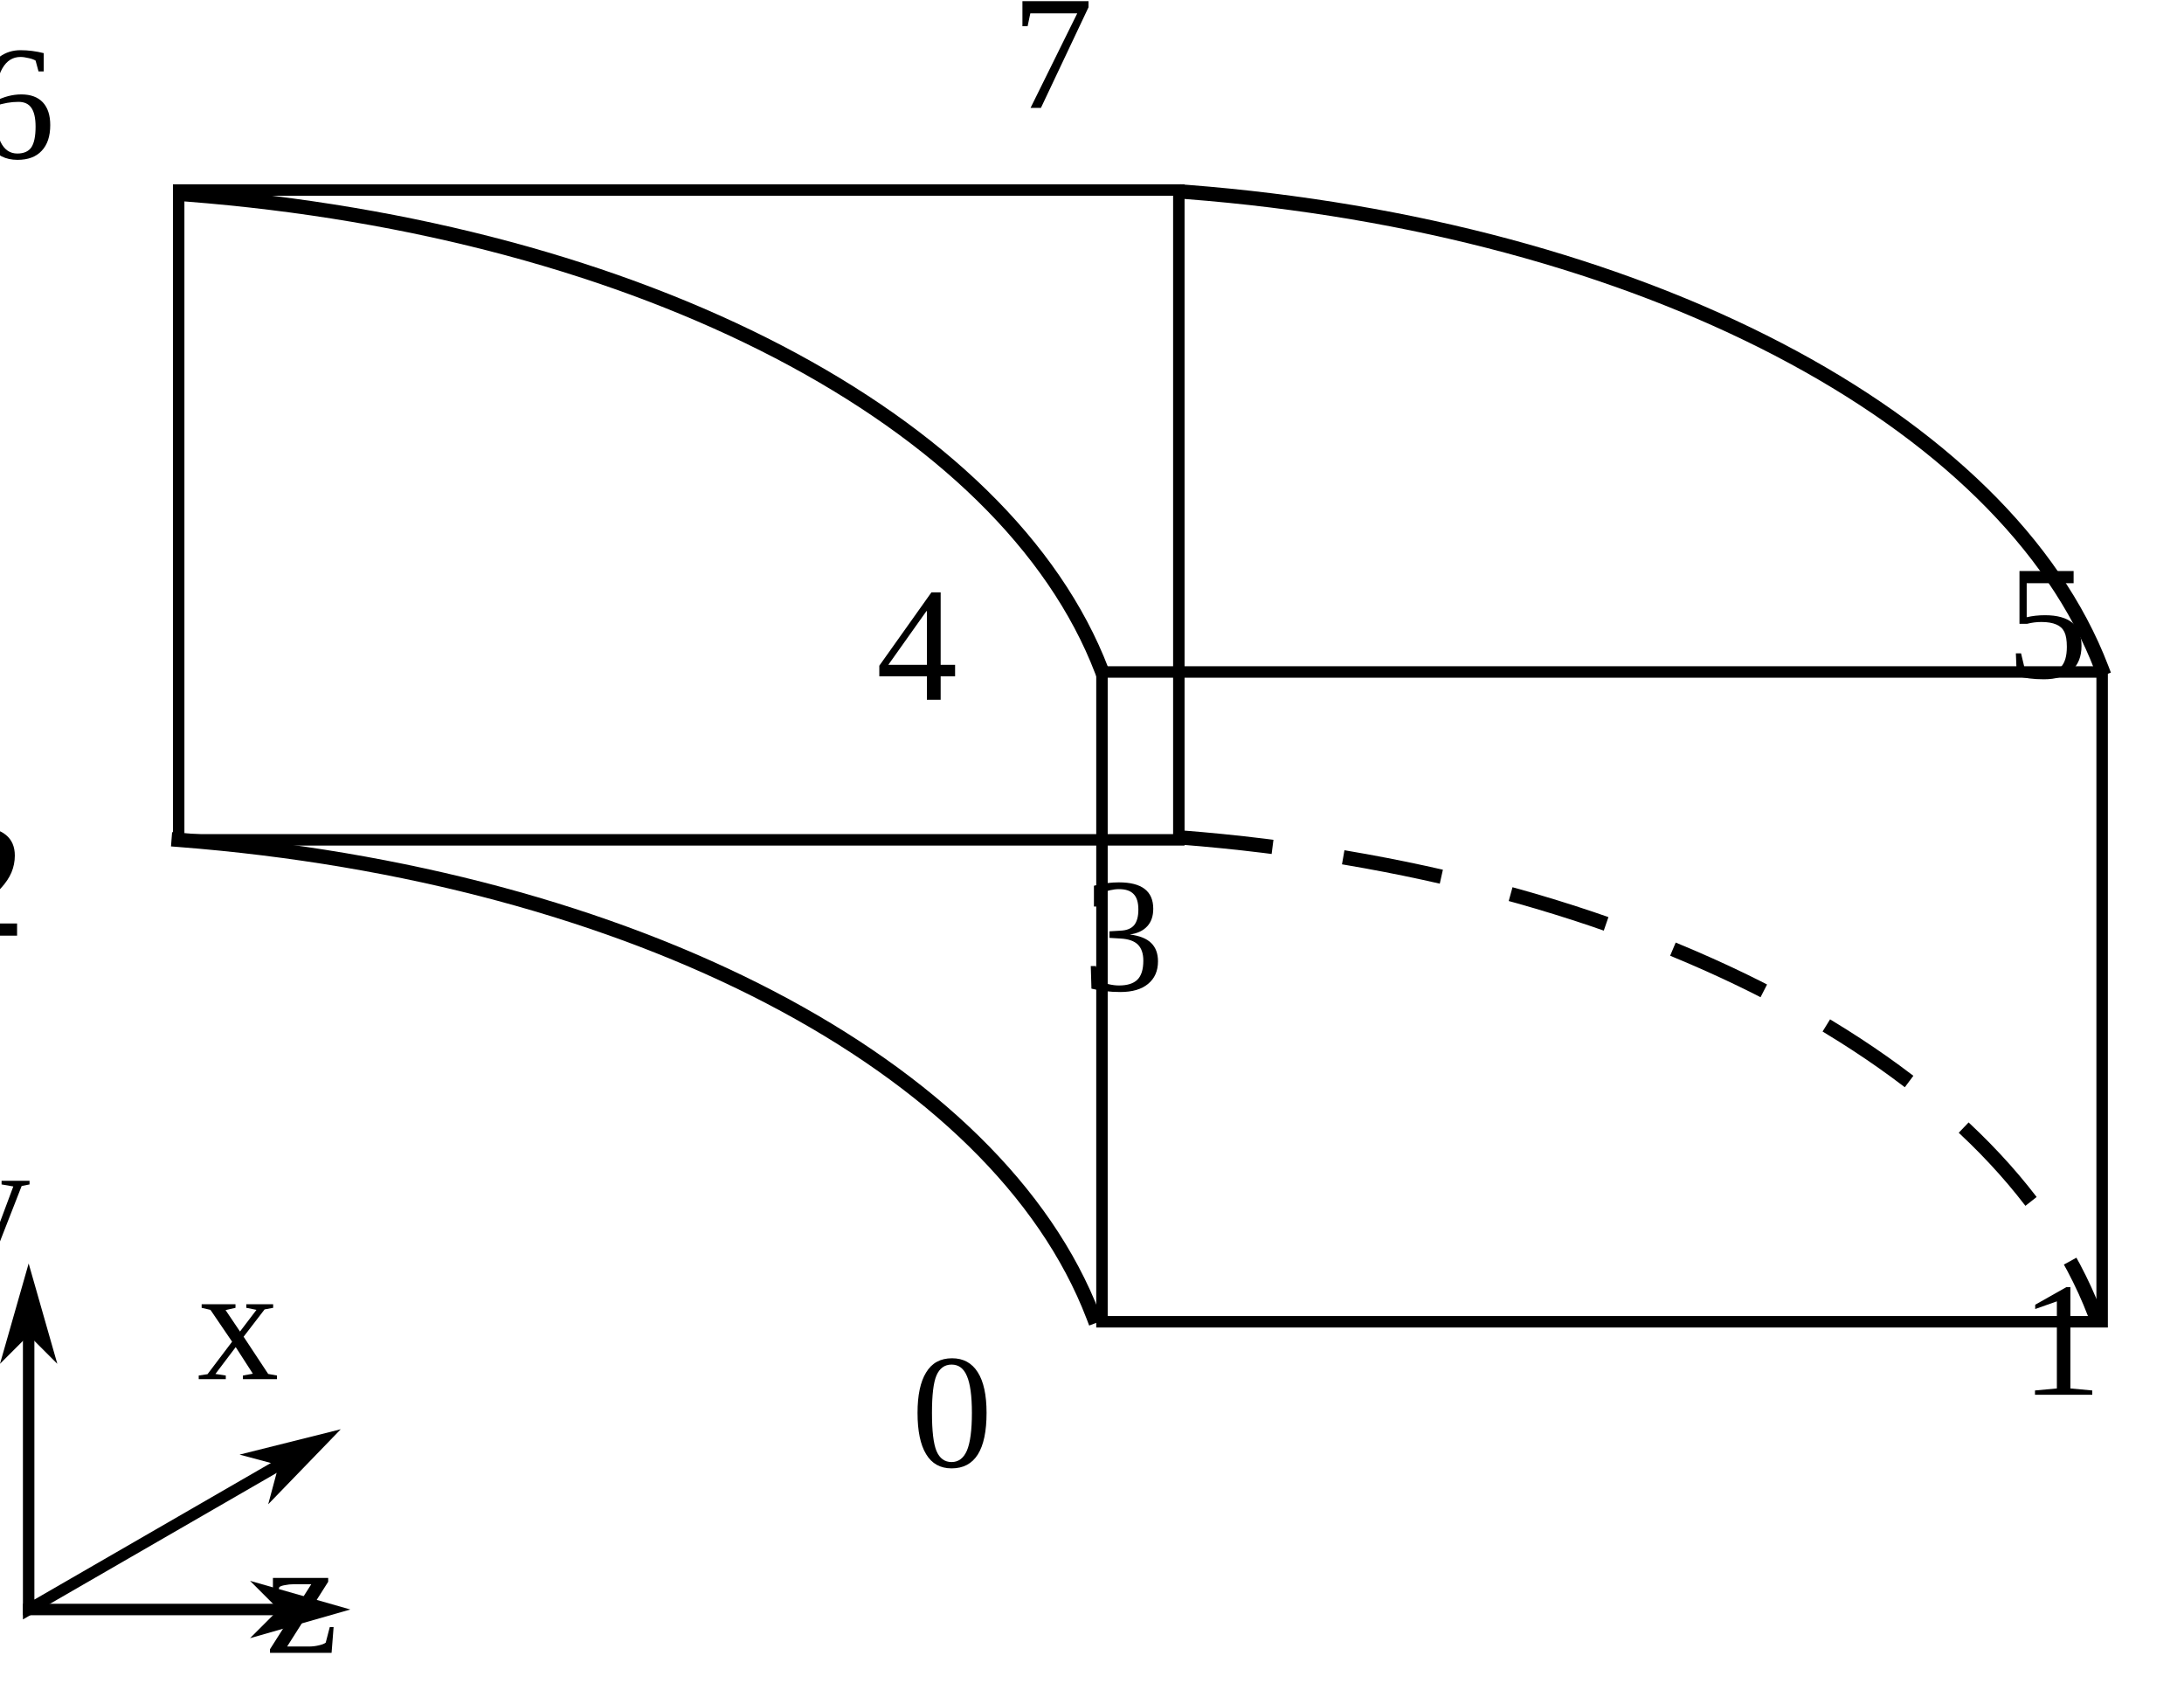
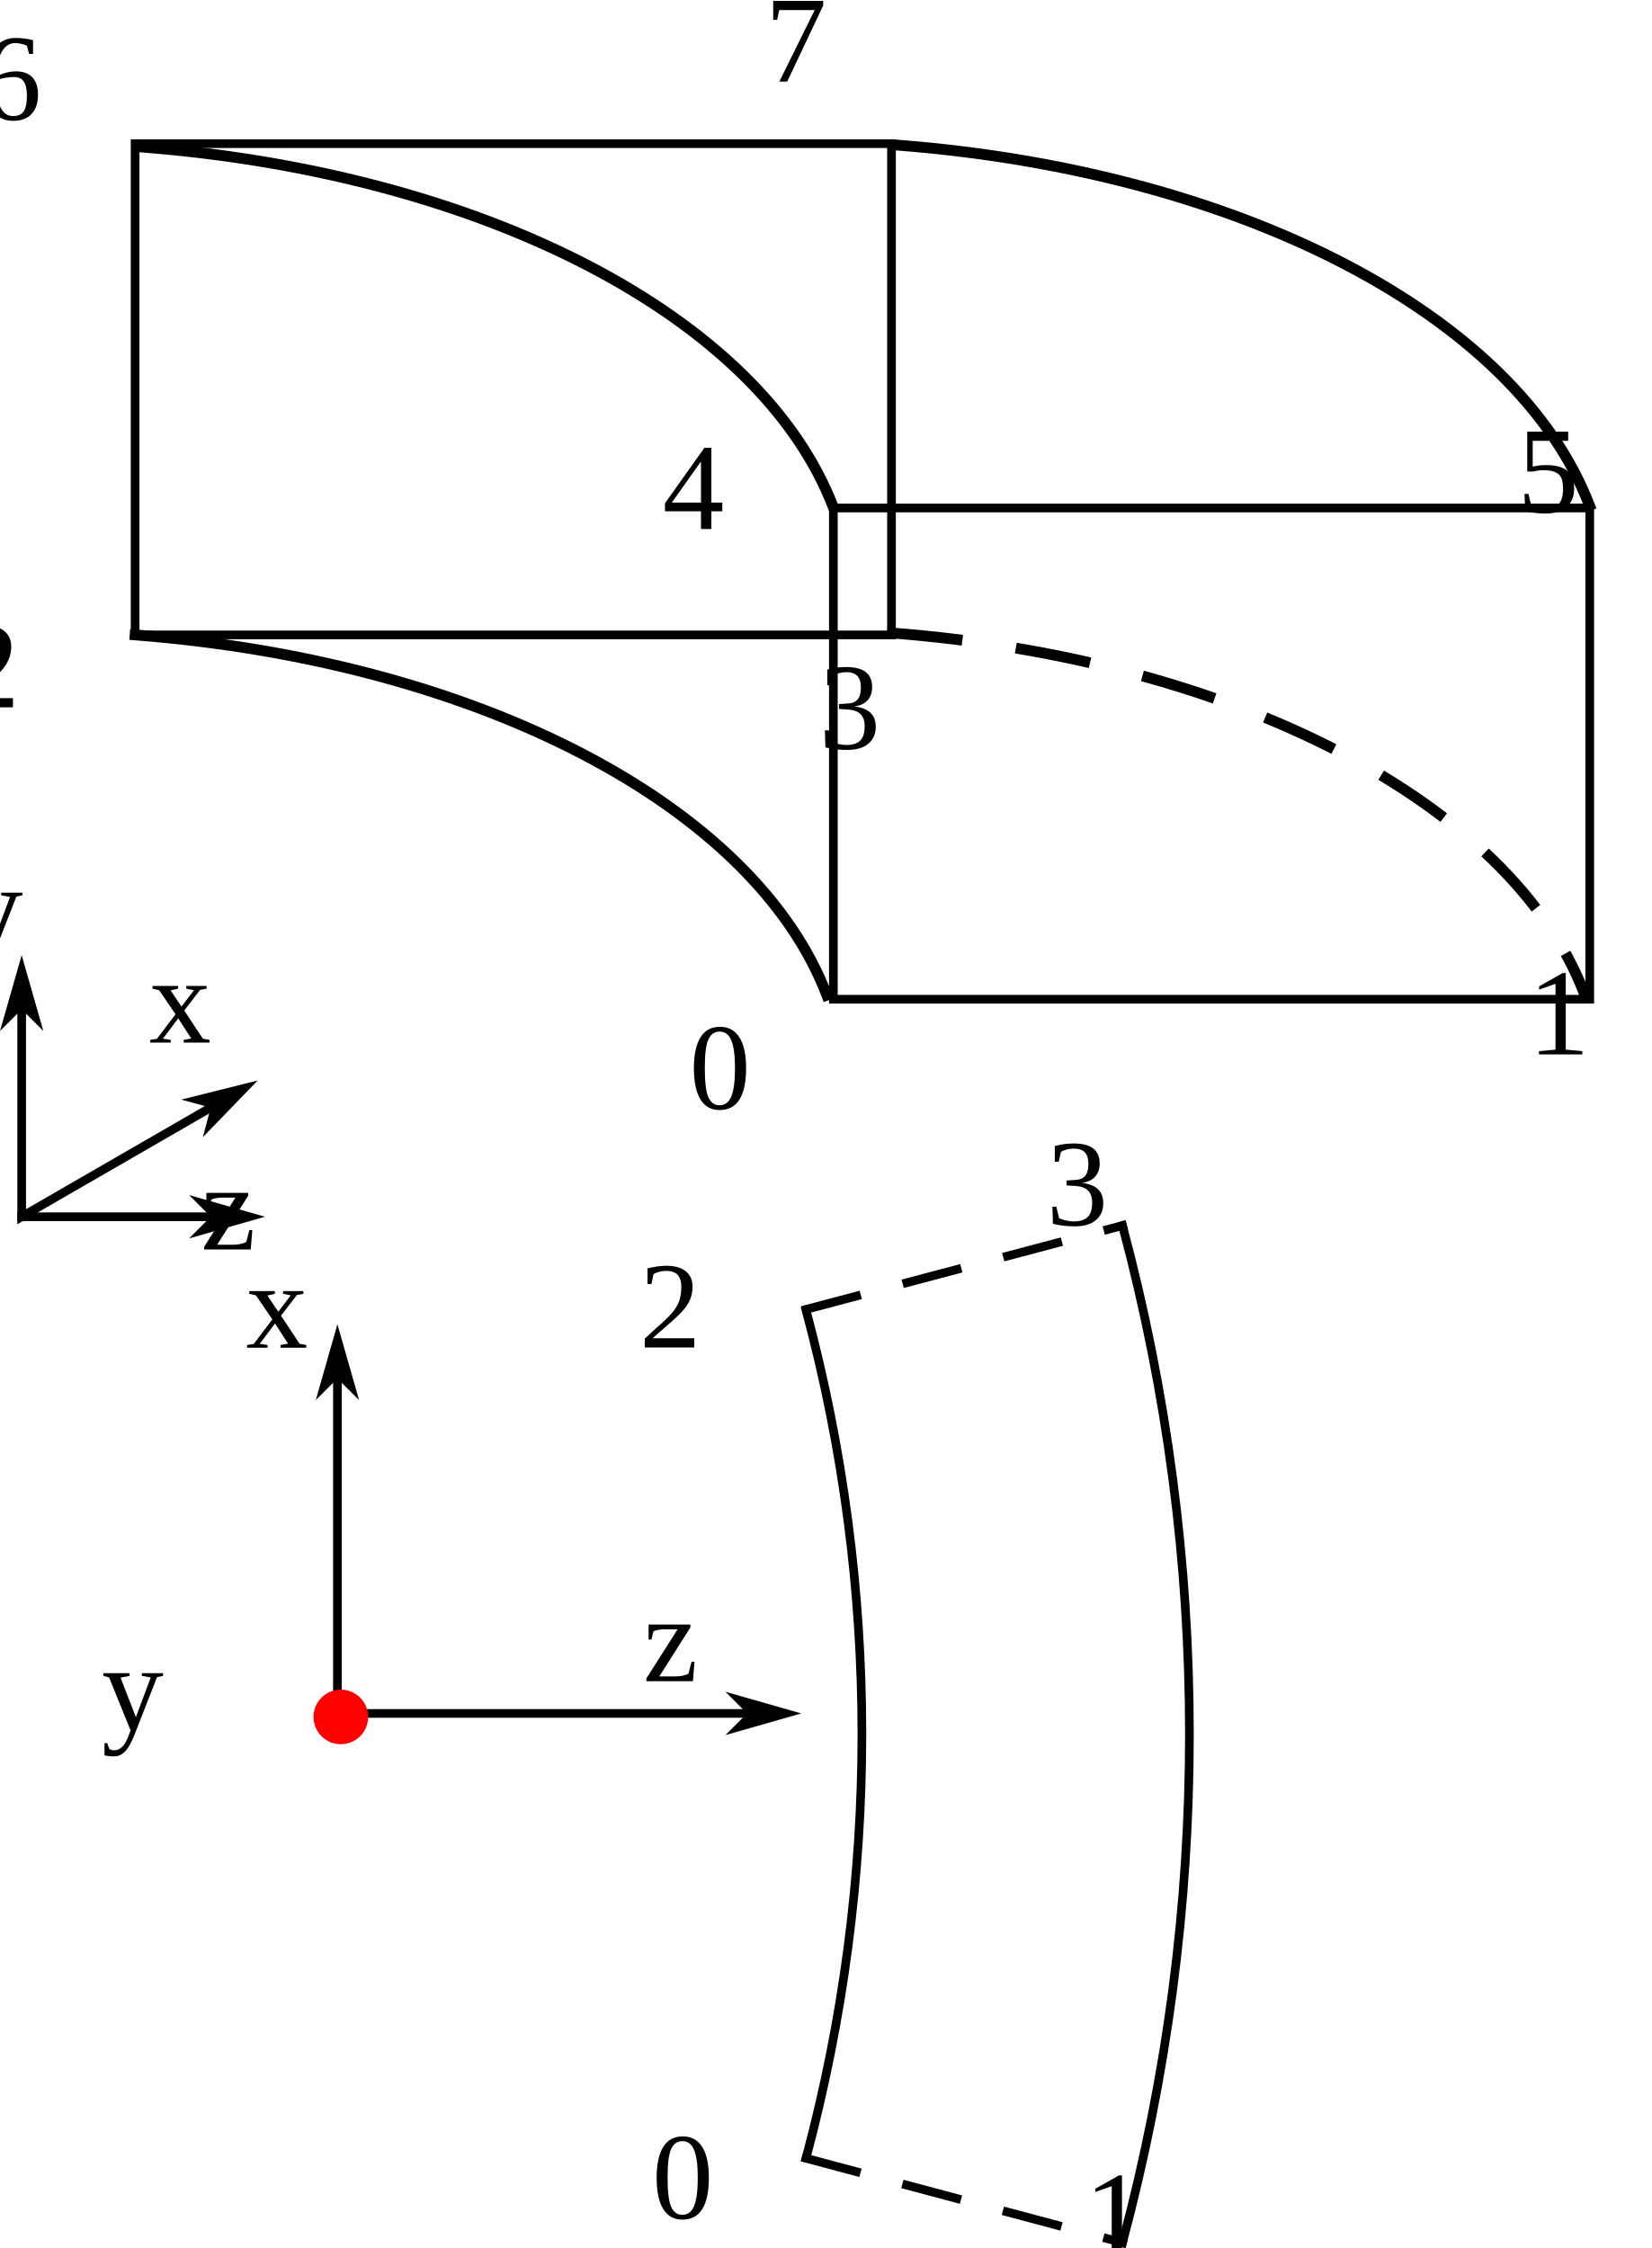
- <svg xmlns="http://www.w3.org/2000/svg" width="151.287mm" height="117.46mm" viewBox="0 0 151.287 117.46" version="1.1" id="svg1">
+ <svg xmlns="http://www.w3.org/2000/svg" width="151.287mm" height="205.931mm" viewBox="0 0 151.287 205.931" version="1.1" id="svg1">
  <defs id="defs1">
    <marker style="overflow:visible" id="marker3" refX="0" refY="0" orient="auto-start-reverse" markerWidth="1" markerHeight="1" viewBox="0 0 1 1" preserveAspectRatio="xMidYMid">
      <path style="fill:context-stroke;fill-rule:evenodd;stroke:none" d="M 0,0 5,-5 -12.5,0 5,5 Z" transform="scale(-0.5)" id="path3" />
    </marker>
    <marker style="overflow:visible" id="DartArrow" refX="0" refY="0" orient="auto-start-reverse" markerWidth="1" markerHeight="1" viewBox="0 0 1 1" preserveAspectRatio="xMidYMid">
      <path style="fill:context-stroke;fill-rule:evenodd;stroke:none" d="M 0,0 5,-5 -12.5,0 5,5 Z" transform="scale(-0.5)" id="path6" />
    </marker>
  </defs>
  <g id="layer1" transform="translate(-35.25409,-29.03966)">
    <path style="fill:none;stroke:#000000;stroke-width:0.794;stroke-linecap:square;stroke-dasharray:none;marker-end:url(#DartArrow)" d="M 37.239,140.5 H 54.56" id="path1" />
    <path style="fill:none;stroke:#000000;stroke-width:0.794;stroke-linecap:square;stroke-dasharray:none;marker-start:url(#marker3);marker-end:url(#marker3)" d="m 37.239,121.5 v 19 l 17.321,-10" id="path2" />
    <text xml:space="preserve" style="font-size:11.289px;font-family:'Times New Roman';-inkscape-font-specification:'Times New Roman, ';text-align:center;writing-mode:lr-tb;direction:ltr;text-anchor:middle;fill:none;stroke:#000000;stroke-width:0.794;stroke-linecap:square;stroke-dasharray:none" x="58.803" y="124.549" id="text3">
      <tspan id="tspan3" style="fill:#000000;stroke:none;stroke-width:0.794" x="58.803" y="124.549">x</tspan>
    </text>
    <text xml:space="preserve" style="font-size:11.289px;font-family:'Times New Roman';-inkscape-font-specification:'Times New Roman, ';text-align:center;writing-mode:lr-tb;direction:ltr;text-anchor:middle;fill:#000000;stroke:none;stroke-width:0.794;stroke-linecap:square;stroke-dasharray:none" x="63.22" y="143.5" id="text4">
      <tspan id="tspan4" style="stroke-width:0.794" x="63.22" y="143.5">z</tspan>
    </text>
    <text xml:space="preserve" style="font-size:11.289px;font-family:'Times New Roman';-inkscape-font-specification:'Times New Roman, ';text-align:center;writing-mode:lr-tb;direction:ltr;text-anchor:middle;fill:#000000;stroke:none;stroke-width:0.794;stroke-linecap:square;stroke-dasharray:none" x="41.569" y="116" id="text5">
      <tspan id="tspan5" style="stroke-width:0.794" x="41.569" y="116">y</tspan>
    </text>
    <rect style="fill:none;stroke:#000000;stroke-width:0.794;stroke-linecap:square;stroke-dasharray:none;stroke-opacity:1" id="rect5" width="69.282" height="45" x="111.588" y="75.575" />
    <rect style="fill:none;stroke:#000000;stroke-width:0.794;stroke-linecap:square;stroke-dasharray:none;stroke-opacity:1" id="rect5-6" width="69.282" height="45" x="47.631" y="42.2" />
    <text xml:space="preserve" style="font-size:11.289px;font-family:'Times New Roman';-inkscape-font-specification:'Times New Roman, ';text-align:center;writing-mode:lr-tb;direction:ltr;text-anchor:middle;fill:#000000;stroke:none;stroke-width:0.794;stroke-linecap:square;stroke-dasharray:4.764, 4.764;stroke-dashoffset:0;stroke-opacity:1" x="108.253" y="130.618" id="text6">
      <tspan id="tspan6" style="fill:#000000;stroke:none;stroke-width:0.794" x="108.253" y="130.618">0</tspan>
    </text>
+     <text xml:space="preserve" style="font-size:11.289px;font-family:'Times New Roman';-inkscape-font-specification:'Times New Roman, ';text-align:center;writing-mode:lr-tb;direction:ltr;text-anchor:middle;fill:#000000;stroke:none;stroke-width:0.794;stroke-linecap:square;stroke-dasharray:4.764, 4.764;stroke-dashoffset:0;stroke-opacity:1" x="104.843" y="232.262" id="text6-9">
+       <tspan id="tspan6-2" style="fill:#000000;stroke:none;stroke-width:0.794" x="104.843" y="232.262">0</tspan>
+     </text>
    <text xml:space="preserve" style="font-size:11.289px;font-family:'Times New Roman';-inkscape-font-specification:'Times New Roman, ';text-align:center;writing-mode:lr-tb;direction:ltr;text-anchor:middle;fill:#000000;stroke:none;stroke-width:0.794;stroke-linecap:square;stroke-dasharray:4.764, 4.764;stroke-dashoffset:0;stroke-opacity:1" x="185.097" y="125.629" id="text7">
      <tspan id="tspan7" style="stroke-width:0.794" x="185.097" y="125.629">1</tspan>
+     </text>
+     <text xml:space="preserve" style="font-size:11.289px;font-family:'Times New Roman';-inkscape-font-specification:'Times New Roman, ';text-align:center;writing-mode:lr-tb;direction:ltr;text-anchor:middle;fill:#000000;stroke:none;stroke-width:0.794;stroke-linecap:square;stroke-dasharray:4.764, 4.764;stroke-dashoffset:0;stroke-opacity:1" x="144.448" y="235.773" id="text7-7">
+       <tspan id="tspan7-8" style="stroke-width:0.794" x="144.448" y="235.773">1</tspan>
    </text>
    <text xml:space="preserve" style="font-size:11.289px;font-family:'Times New Roman';-inkscape-font-specification:'Times New Roman, ';text-align:center;writing-mode:lr-tb;direction:ltr;text-anchor:middle;fill:#000000;stroke:none;stroke-width:0.794;stroke-linecap:square;stroke-dasharray:4.764, 4.764;stroke-dashoffset:0;stroke-opacity:1" x="41.284" y="93.836" id="text8">
      <tspan id="tspan8" style="stroke-width:0.794" x="41.284" y="93.836">2</tspan>
    </text>
+     <text xml:space="preserve" style="font-size:11.289px;font-family:'Times New Roman';-inkscape-font-specification:'Times New Roman, ';text-align:center;writing-mode:lr-tb;direction:ltr;text-anchor:middle;fill:#000000;stroke:none;stroke-width:0.794;stroke-linecap:square;stroke-dasharray:4.764, 4.764;stroke-dashoffset:0;stroke-opacity:1" x="103.693" y="152.479" id="text8-7">
+       <tspan id="tspan8-3" style="stroke-width:0.794" x="103.693" y="152.479">2</tspan>
+     </text>
    <text xml:space="preserve" style="font-size:11.289px;font-family:'Times New Roman';-inkscape-font-specification:'Times New Roman, ';text-align:center;writing-mode:lr-tb;direction:ltr;text-anchor:middle;fill:#000000;stroke:none;stroke-width:0.794;stroke-linecap:square;stroke-dasharray:4.764, 4.764;stroke-dashoffset:0;stroke-opacity:1" x="120.144" y="97.629" id="text9">
      <tspan id="tspan9" style="stroke-width:0.794" x="120.144" y="97.629">3</tspan>
+     </text>
+     <text xml:space="preserve" style="font-size:11.289px;font-family:'Times New Roman';-inkscape-font-specification:'Times New Roman, ';text-align:center;writing-mode:lr-tb;direction:ltr;text-anchor:middle;fill:#000000;stroke:none;stroke-width:0.794;stroke-linecap:square;stroke-dasharray:4.764, 4.764;stroke-dashoffset:0;stroke-opacity:1" x="140.983" y="141.273" id="text9-9">
+       <tspan id="tspan9-3" style="stroke-width:0.794" x="140.983" y="141.273">3</tspan>
    </text>
    <text xml:space="preserve" style="font-size:11.289px;font-family:'Times New Roman';-inkscape-font-specification:'Times New Roman, ';text-align:center;writing-mode:lr-tb;direction:ltr;text-anchor:middle;fill:#000000;stroke:none;stroke-width:0.794;stroke-linecap:square;stroke-dasharray:4.764, 4.764;stroke-dashoffset:0;stroke-opacity:1" x="105.822" y="77.5" id="text10">
      <tspan id="tspan10" style="stroke-width:0.794" x="105.822" y="77.5">4</tspan>
    </text>
    <text xml:space="preserve" style="font-size:11.289px;font-family:'Times New Roman';-inkscape-font-specification:'Times New Roman, ';text-align:center;writing-mode:lr-tb;direction:ltr;text-anchor:middle;fill:#000000;stroke:none;stroke-width:0.794;stroke-linecap:square;stroke-dasharray:4.764, 4.764;stroke-dashoffset:0;stroke-opacity:1" x="184.117" y="75.974" id="text11">
      <tspan id="tspan11" style="stroke-width:0.794" x="184.117" y="75.974">5</tspan>
    </text>
    <text xml:space="preserve" style="font-size:11.289px;font-family:'Times New Roman';-inkscape-font-specification:'Times New Roman, ';text-align:center;writing-mode:lr-tb;direction:ltr;text-anchor:middle;fill:#000000;stroke:none;stroke-width:0.794;stroke-linecap:square;stroke-dasharray:4.764, 4.764;stroke-dashoffset:0;stroke-opacity:1" x="43.301" y="40" id="text12">
      <tspan id="tspan12" style="stroke-width:0.794" x="43.301" y="40">6</tspan>
    </text>
    <text xml:space="preserve" style="font-size:11.289px;font-family:'Times New Roman';-inkscape-font-specification:'Times New Roman, ';text-align:center;writing-mode:lr-tb;direction:ltr;text-anchor:middle;fill:#000000;stroke:none;stroke-width:0.794;stroke-linecap:square;stroke-dasharray:4.764, 4.764;stroke-dashoffset:0;stroke-opacity:1" x="115.206" y="36.514" id="text13">
      <tspan id="tspan13" style="stroke-width:0.794" x="115.206" y="36.514">7</tspan>
    </text>
    <path style="fill:none;stroke:#000000;stroke-width:0.99;stroke-linecap:square;stroke-dasharray:none;stroke-dashoffset:0;stroke-opacity:1" id="path14" d="M 48.224,42.507 A 75.363,42.257 0 0 1 111.58,75.503" />
    <path style="fill:none;stroke:#000000;stroke-width:0.99;stroke-linecap:square;stroke-dasharray:none;stroke-dashoffset:0;stroke-opacity:1" id="path14-1" d="M 47.631,87.2 A 75.363,42.257 0 0 1 110.988,120.196" />
    <path style="fill:none;stroke:#000000;stroke-width:0.99;stroke-linecap:square;stroke-dasharray:none;stroke-dashoffset:0;stroke-opacity:1" id="path14-1-2" d="m 117.48,42.335 a 75.363,42.257 0 0 1 63.357,32.996" />
    <path style="fill:none;stroke:#000000;stroke-width:0.99;stroke-linecap:square;stroke-dasharray:5.939, 5.939;stroke-dashoffset:0;stroke-opacity:1" id="path14-1-2-5" d="m 117.004,87.032 a 75.363,42.257 0 0 1 63.357,32.996" />
+     <g id="g4">
+       <path style="fill:none;stroke:#000000;stroke-width:0.794;stroke-linecap:square;stroke-dasharray:none" id="path4" d="m 109.09,149.074 a 150,150 0 0 1 0,77.646" />
+       <path style="fill:none;stroke:#000000;stroke-width:0.794;stroke-linecap:square;stroke-dasharray:none" id="circle4" d="m 138.068,141.31 a 180,180 0 0 1 1e-5,93.175" />
+     </g>
+     <g id="g11" transform="translate(-48.15419)">
+       <text xml:space="preserve" style="font-size:11.289px;font-family:'Times New Roman';-inkscape-font-specification:'Times New Roman, ';text-align:center;writing-mode:lr-tb;direction:ltr;text-anchor:middle;fill:none;stroke:#000000;stroke-width:0.794;stroke-linecap:square;stroke-dasharray:none" x="118.645" y="152.5" id="text3-6">
+         <tspan id="tspan3-0" style="fill:#000000;stroke:none;stroke-width:0.794" x="118.645" y="152.5">x</tspan>
+       </text>
+       <text xml:space="preserve" style="font-size:11.289px;font-family:'Times New Roman';-inkscape-font-specification:'Times New Roman, ';text-align:center;writing-mode:lr-tb;direction:ltr;text-anchor:middle;fill:#000000;stroke:none;stroke-width:0.794;stroke-linecap:square;stroke-dasharray:none" x="154.7" y="183.049" id="text4-1">
+         <tspan id="tspan4-8" style="stroke-width:0.794" x="154.7" y="183.049">z</tspan>
+       </text>
+       <g id="g10">
+         <text xml:space="preserve" style="font-size:11.289px;font-family:'Times New Roman';-inkscape-font-specification:'Times New Roman, ';text-align:center;writing-mode:lr-tb;direction:ltr;text-anchor:middle;fill:#000000;stroke:none;stroke-width:0.794;stroke-linecap:square;stroke-dasharray:none" x="108.253" y="187.5" id="text5-0">
+           <tspan id="tspan5-2" style="stroke-width:0.794" x="108.253" y="187.5">y</tspan>
+         </text>
+         <path style="fill:none;stroke:#000000;stroke-width:0.794;stroke-linecap:square;stroke-dasharray:none;marker-end:url(#marker3)" d="m 114.315,186 h 37.523" id="path5" />
+         <path style="fill:none;stroke:#000000;stroke-width:0.794;stroke-linecap:square;stroke-dasharray:none;marker-end:url(#marker3)" d="M 114.315,186 V 155.315" id="path7" />
+         <circle id="path8" style="fill:#ff0000;stroke:none;stroke-width:0.555" cx="114.626" cy="186.321" r="2.5" />
+       </g>
+     </g>
+     <path style="fill:#ff0000;stroke:#000000;stroke-width:0.794;stroke-linecap:square;stroke-dasharray:4.764, 4.764;stroke-dashoffset:0" d="m 109.108,148.982 28.96,-7.672" id="path9" />
+     <path style="fill:#ff0000;stroke:#000000;stroke-width:0.794;stroke-linecap:square;stroke-dasharray:4.764, 4.764;stroke-dashoffset:0" d="m 109.086,226.752 28.982,7.732" id="path10" />
  </g>
</svg>
